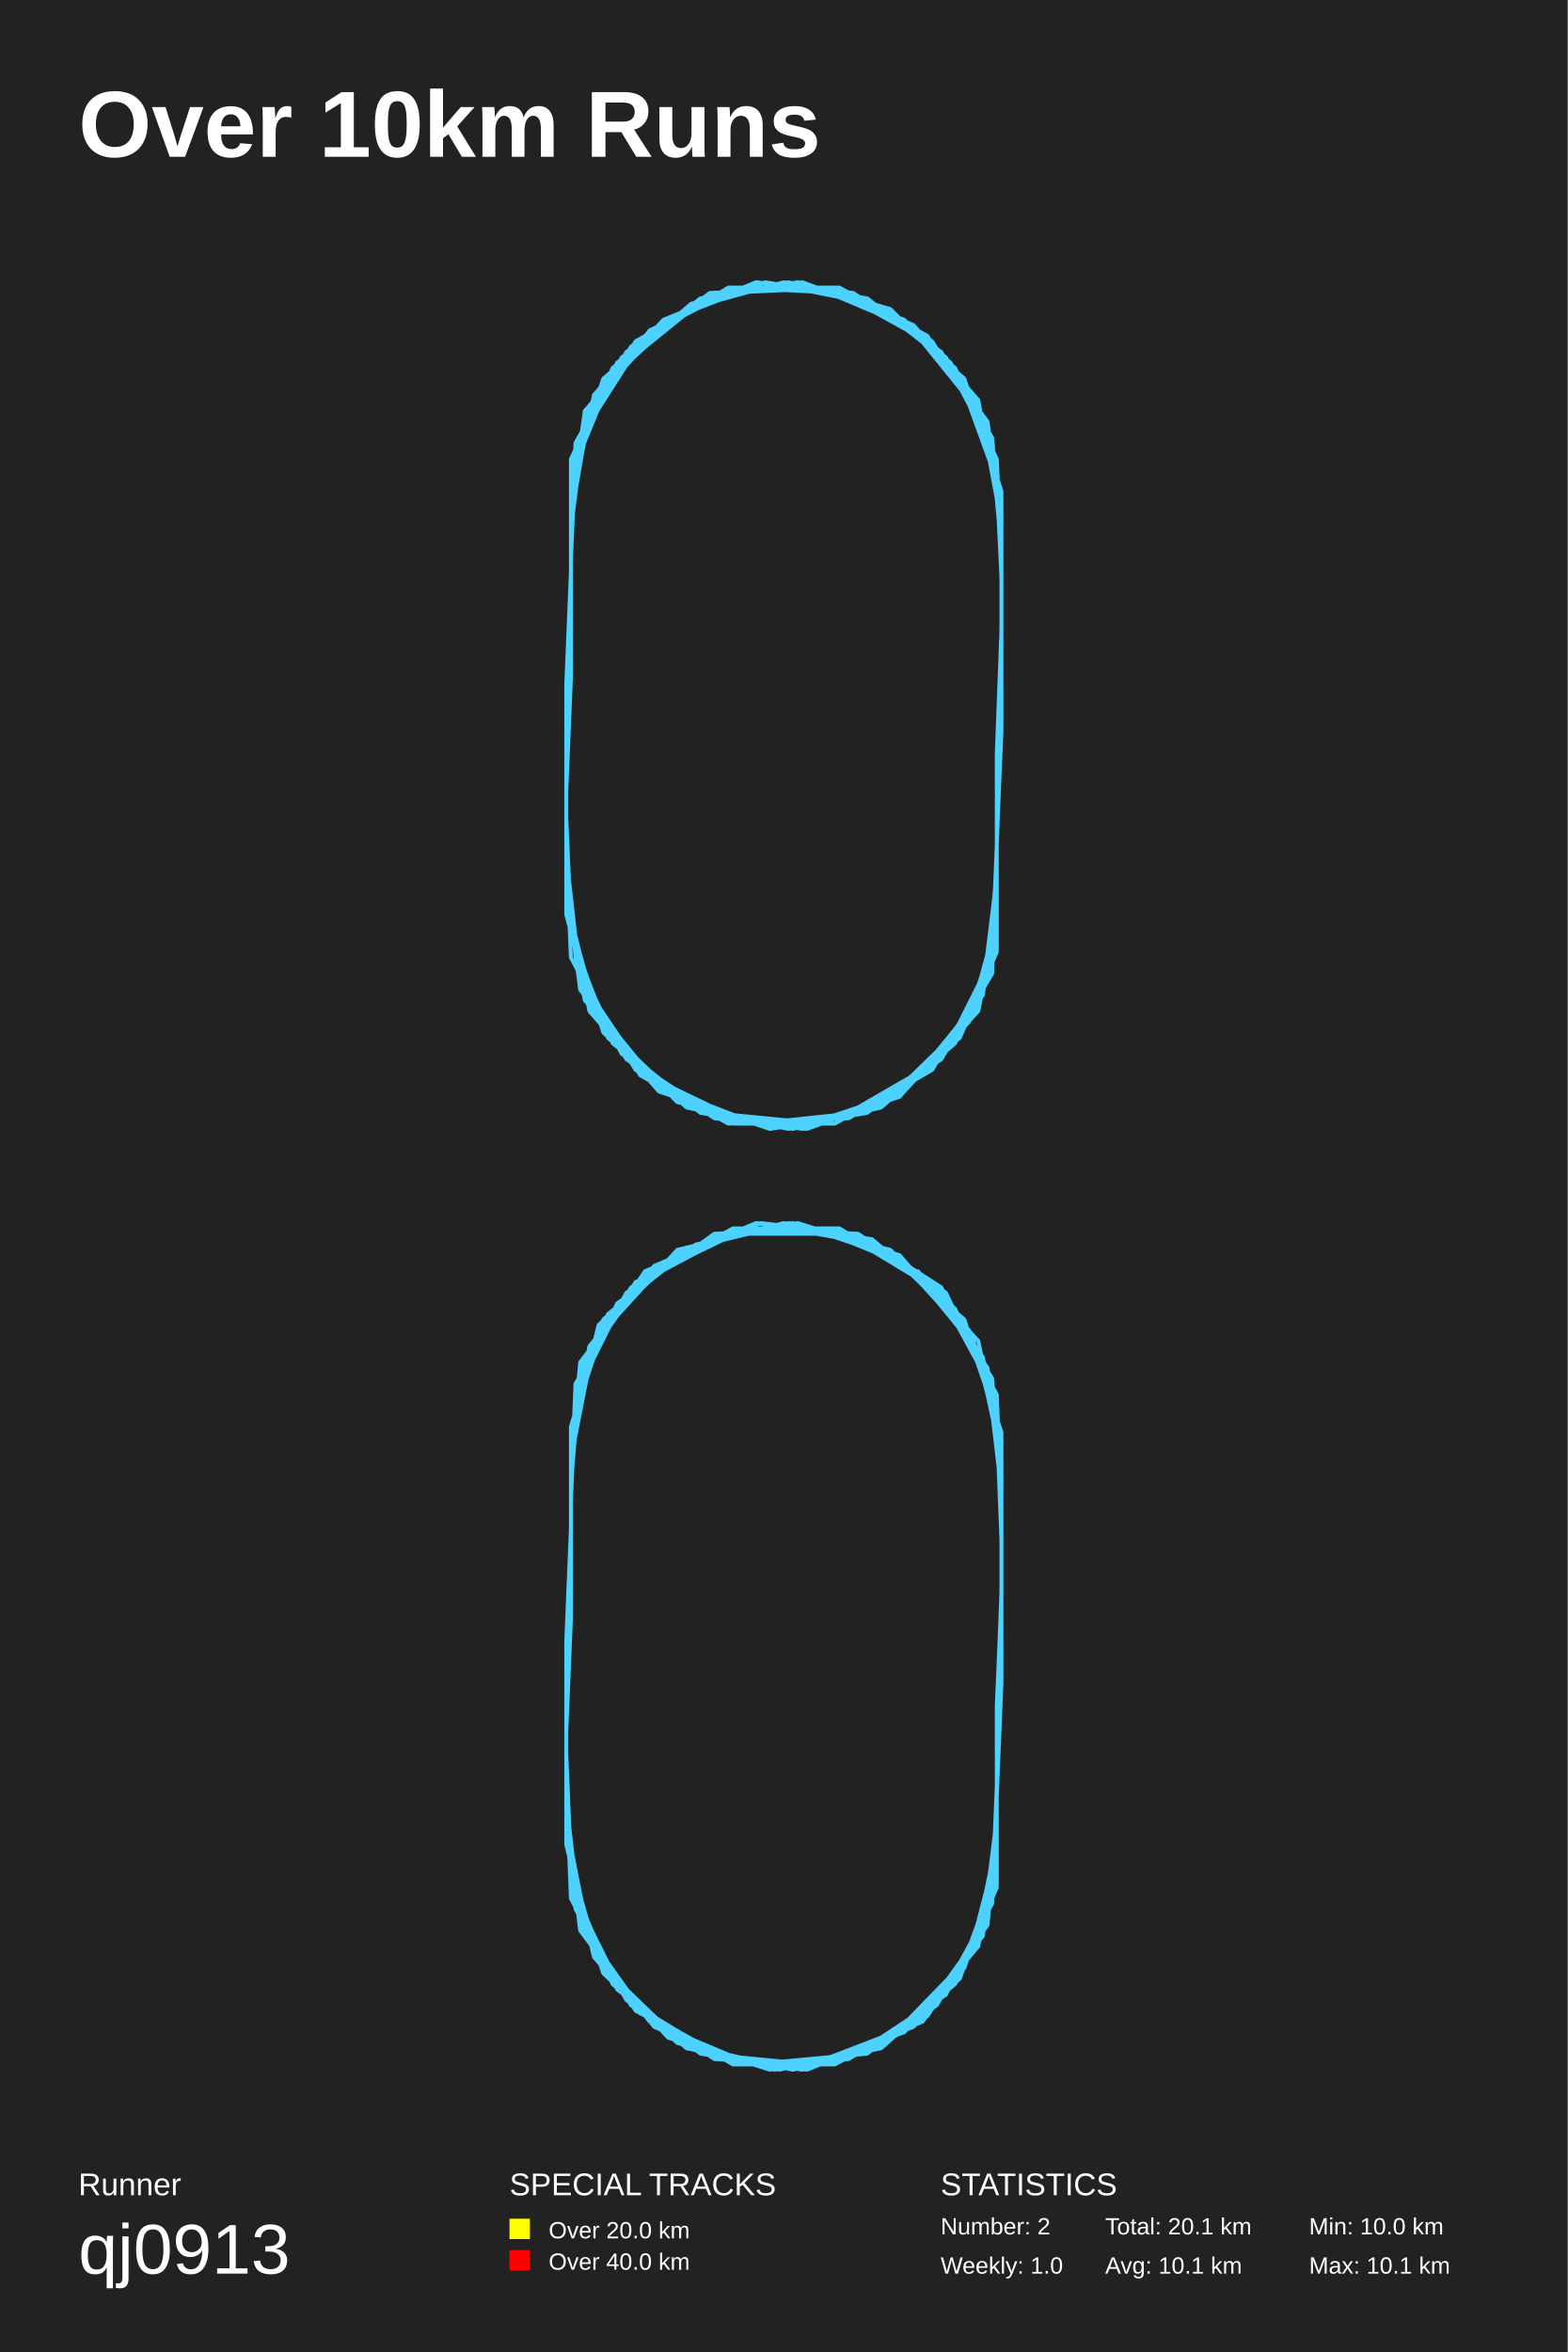
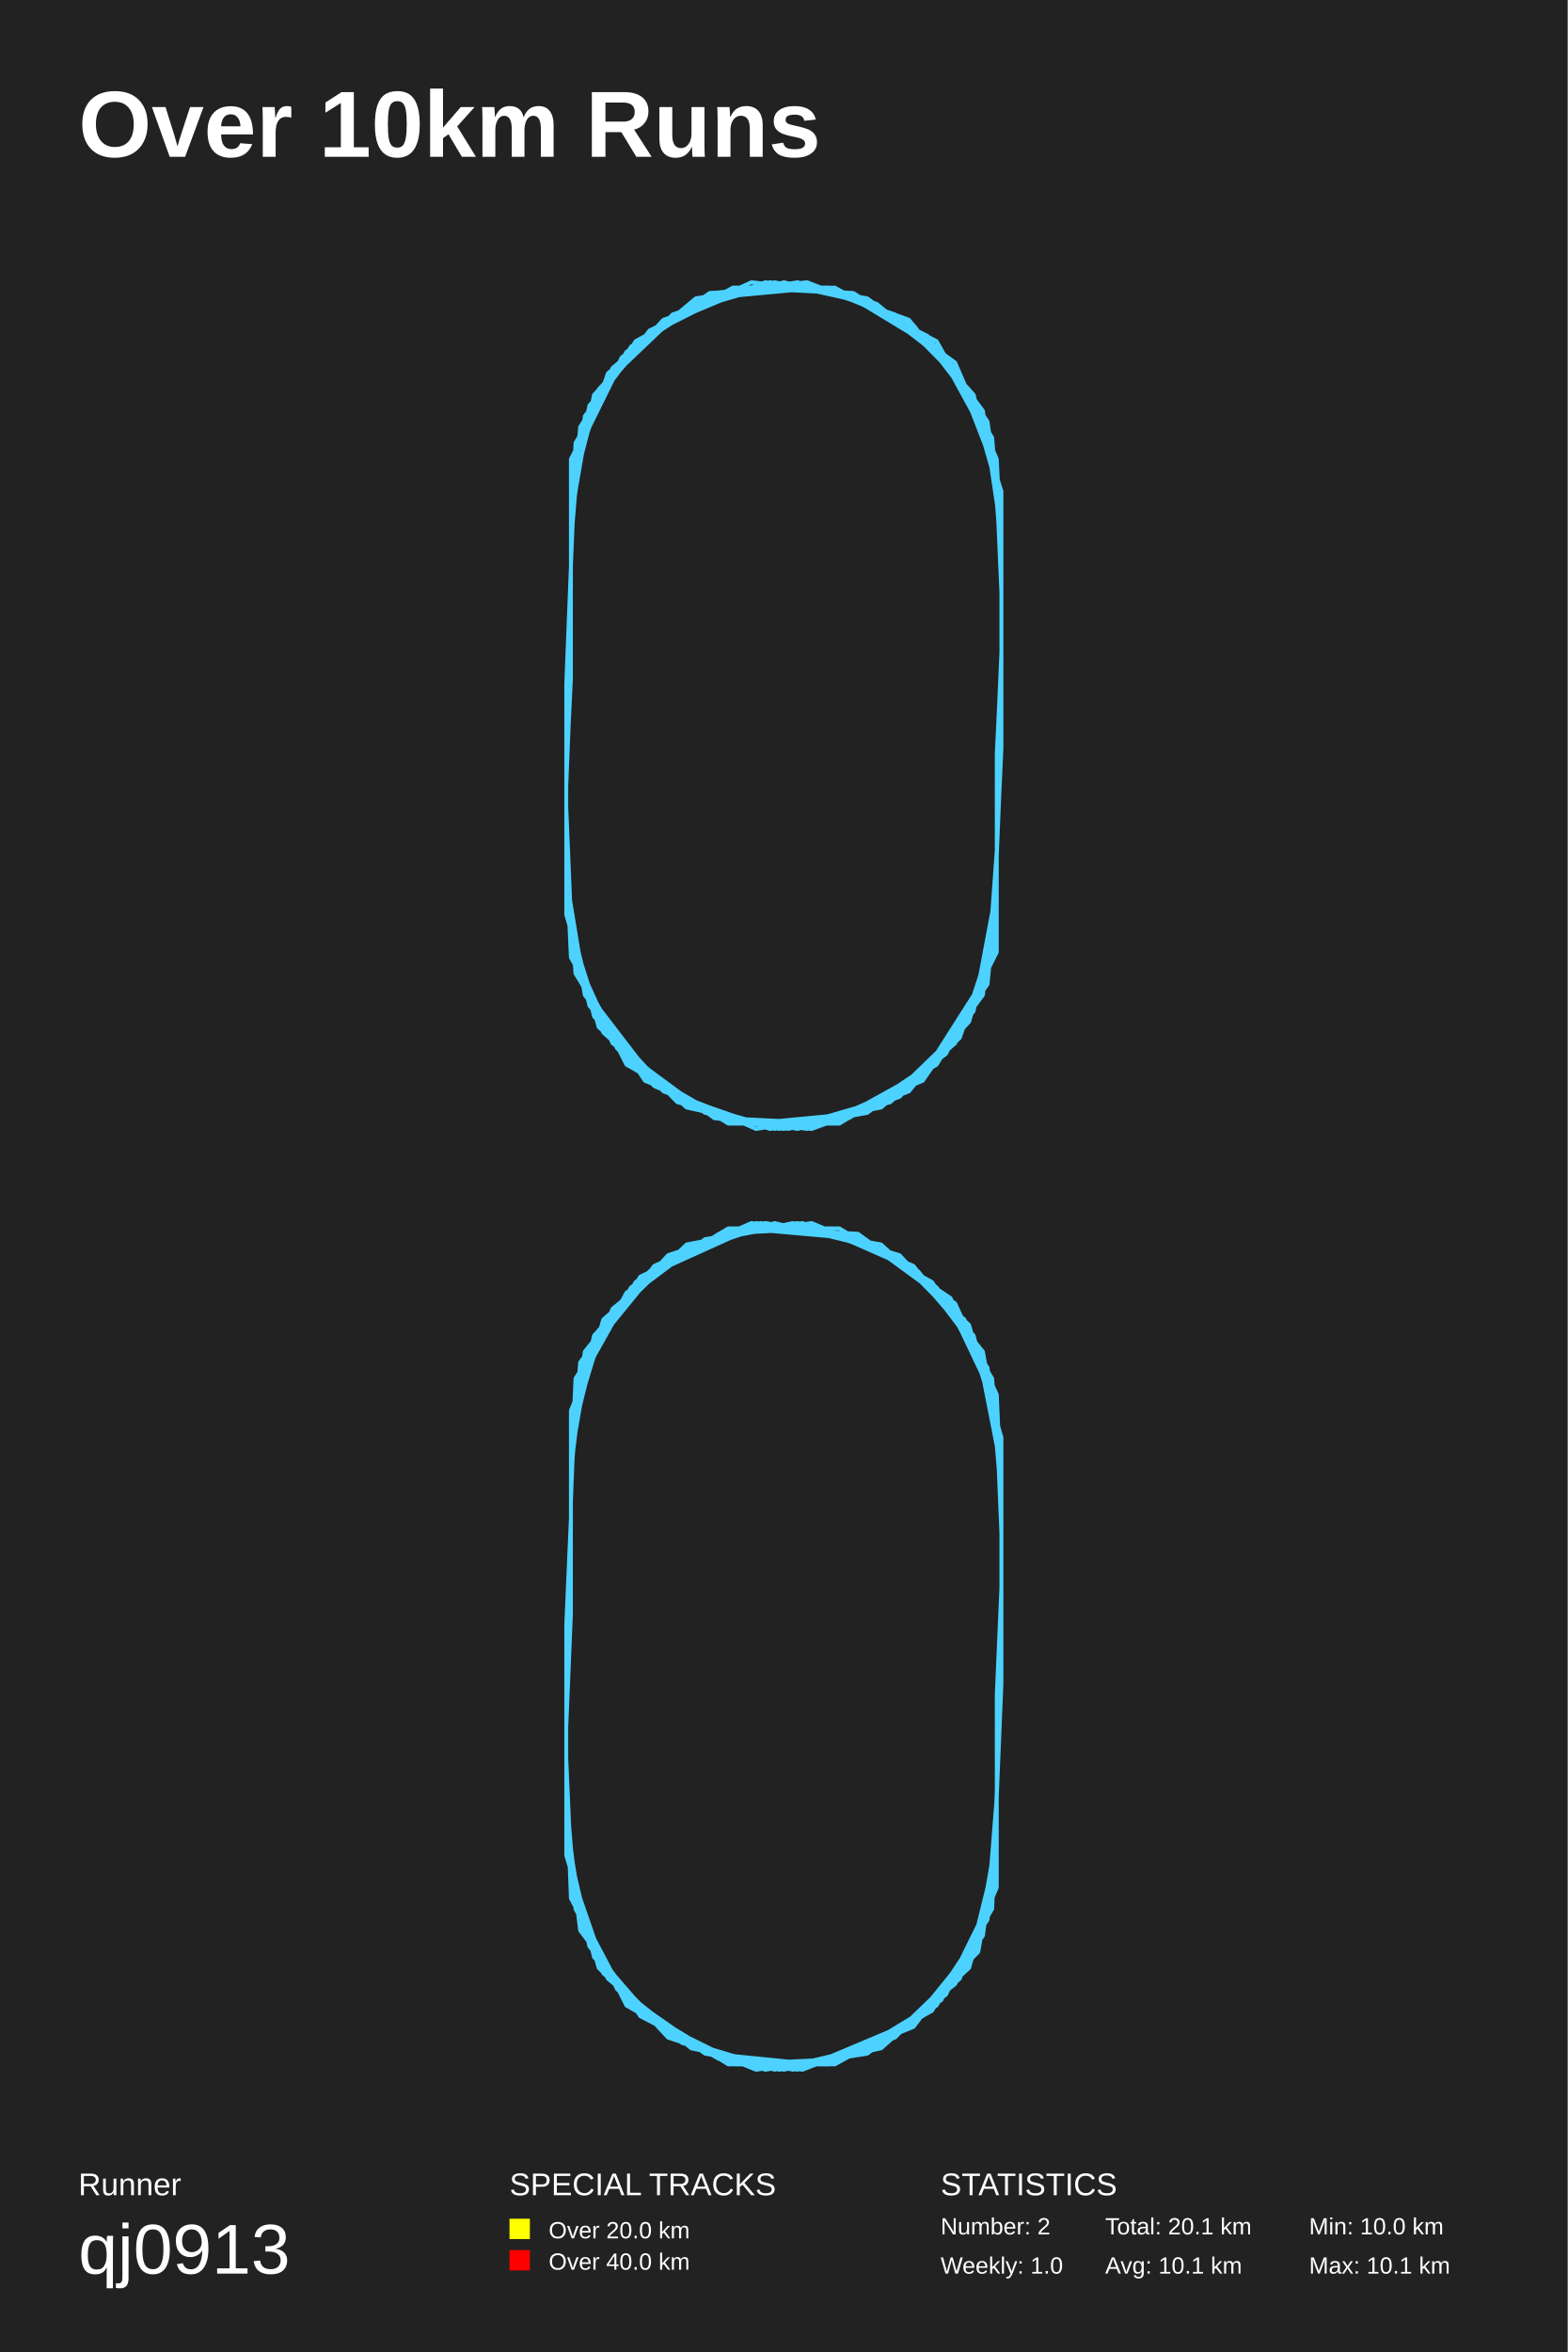
<svg xmlns="http://www.w3.org/2000/svg" baseProfile="full" height="300mm" version="1.1" viewBox="0,0,200,300" width="200mm">
  <defs />
  <rect fill="#222222" height="300" width="200" x="0" y="0" />
  <text fill="#FFFFFF" style="font-size:12px; font-family:Arial; font-weight:bold;" x="10" y="20">Over 10km Runs</text>
  <text fill="#FFFFFF" style="font-size:4px; font-family:Arial" x="10" y="280">Runner</text>
  <text fill="#FFFFFF" style="font-size:9px; font-family:Arial" x="10" y="290">qj0913</text>
  <text fill="#FFFFFF" style="font-size:4px; font-family:Arial" x="65" y="280">SPECIAL TRACKS</text>
  <rect fill="yellow" height="2.6" width="2.6" x="65" y="283" />
  <text fill="#FFFFFF" style="font-size:3px; font-family:Arial" x="70" y="285.5">Over 20.0 km</text>
  <rect fill="red" height="2.6" width="2.6" x="65" y="287" />
  <text fill="#FFFFFF" style="font-size:3px; font-family:Arial" x="70" y="289.5">Over 40.0 km</text>
  <text fill="#FFFFFF" style="font-size:4px; font-family:Arial" x="120" y="280">STATISTICS</text>
  <text fill="#FFFFFF" style="font-size:3px; font-family:Arial" x="120" y="285">Number: 2</text>
  <text fill="#FFFFFF" style="font-size:3px; font-family:Arial" x="120" y="290">Weekly: 1.0</text>
  <text fill="#FFFFFF" style="font-size:3px; font-family:Arial" x="141" y="285">Total: 20.1 km</text>
  <text fill="#FFFFFF" style="font-size:3px; font-family:Arial" x="141" y="290">Avg: 10.1 km</text>
  <text fill="#FFFFFF" style="font-size:3px; font-family:Arial" x="167" y="285">Min: 10.0 km</text>
  <text fill="#FFFFFF" style="font-size:3px; font-family:Arial" x="167" y="290">Max: 10.1 km</text>
-   <polyline fill="none" opacity="1" points="72.834,79.063 72.243,92.051 72.243,106.405 72.834,119.393 77.558,132.38 89.37,141.949 102.362,144.0 115.355,139.215 124.804,128.962 127.166,117.342 127.166,102.988 127.757,91.367 127.757,79.063 127.757,64.709 125.395,53.089 117.717,42.835 107.087,37.367 94.094,36.684 82.873,42.152 75.196,52.405 72.834,66.076 72.834,77.013 72.243,89.317 72.243,102.304 72.243,114.608 74.605,127.595 84.055,138.532 96.457,143.316 108.268,142.633 118.898,136.481 125.985,124.861 127.166,111.874 127.166,98.203 127.757,85.215 127.757,72.228 127.166,58.557 121.851,46.937 110.63,38.051 96.457,36.0 84.645,40.785 75.196,51.722 72.834,64.709 72.834,78.38 72.243,90.684 72.243,106.405 72.834,118.709 77.558,132.38 88.779,141.266 100.591,144.0 112.402,141.266 121.851,133.063 127.166,120.076 127.166,107.089 127.757,93.418 127.757,80.431 127.757,66.76 125.985,53.772 118.308,43.519 105.906,36.684 92.913,36.684 81.692,43.519 74.605,53.772 72.834,67.443 72.834,81.114 72.243,95.469 72.243,109.139 73.424,122.127 79.33,134.43 91.141,142.633 102.953,144.0 114.174,139.899 123.623,130.329 127.166,117.342 127.166,104.355 127.757,90.684 127.757,77.696 127.757,64.709 124.804,51.722 116.536,41.468 105.315,36.684 91.141,37.367 79.921,44.886 73.424,56.506 72.834,70.861 72.834,84.532 72.243,98.203 72.243,112.557 74.015,126.228 82.873,137.848 94.685,143.316 107.677,142.633 120.079,135.114 126.576,122.81 127.166,109.139 127.166,96.152 127.757,81.798 127.757,68.127 125.985,54.456 118.308,43.519 107.087,36.684 94.094,36.684 82.283,42.835 74.605,53.772 72.834,66.076 72.834,80.431 72.243,94.101 72.243,108.456 72.834,122.127 79.33,134.43 91.732,142.633 104.725,143.316 115.945,138.532 124.804,128.279 127.166,115.291 127.166,101.62 127.757,87.95 127.757,73.595 127.166,61.291 123.032,48.304 112.993,39.418 100.591,36.0 88.189,38.734 76.968,48.304 72.834,60.608 72.834,73.595 72.834,86.582 72.243,100.937 72.243,115.291 75.196,127.595 84.645,139.215 98.228,144.0 110.63,141.949 121.851,133.063 127.166,120.076 127.166,105.722 127.757,92.734 127.757,78.38 127.757,65.393 124.804,51.722 117.127,42.152 104.134,36.684 91.141,37.367 79.33,45.57 73.424,57.874 72.834,71.544 72.834,85.215 72.243,98.203 72.243,111.874 74.015,124.861 81.102,136.481 93.504,143.316 106.496,143.316 118.898,136.481 125.985,124.861 127.166,111.19 127.166,98.886 127.757,83.848 127.757,70.177 126.576,57.19 120.67,45.57 110.04,38.051 97.638,36.0 84.645,40.785 75.787,50.355 72.834,64.709 72.834,77.013 72.243,90 72.243,104.355 72.834,118.025 76.377,130.329 87.007,140.582 100.591,144.0 112.993,140.582 123.032,131.013 127.166,118.709 127.166,103.671 127.757,90.684 127.757,75.646 127.757,64.025 123.623,49.671 115.355,40.785 102.362,36.0 89.37,38.051 78.149,46.937 72.834,59.241 72.834,73.595 72.243,87.266 72.243,100.937 72.243,114.608 75.787,128.962 83.464,138.532 95.866,143.316 107.677,142.633 120.079,135.114 125.985,124.861 127.166,110.507 127.166,97.519 127.757,83.848 127.757,70.177 126.576,56.506 120.079,44.886 108.859,37.367 96.457,36.0 84.645,40.785 75.787,50.355 72.834,64.025 72.834,78.38 72.243,90.684 72.243,105.038 72.834,118.025 76.968,131.696 87.598,141.266 100.591,144.0 112.402,141.266 123.623,130.329 127.166,118.025 127.166,102.988 127.757,90.684 127.757,76.329 127.757,62.658 123.623,49.671 113.583,39.418 101.772,36.0 89.37,38.051 78.739,46.253 72.834,60.608 72.834,72.912 72.243,87.266 72.243,100.937 72.243,114.608 75.196,127.595 84.055,139.215 96.457,143.316 109.449,141.949 120.079,135.114 126.576,122.127 127.166,107.772 127.757,92.734 127.757,80.431 127.757,65.393 124.804,52.405 115.945,41.468 105.315,36.684 91.141,37.367 80.511,44.203 73.424,56.506 72.834,70.177 72.834,84.532 72.243,96.152 72.243,111.19 74.015,124.861 82.283,137.165 93.504,143.316 107.087,142.633 117.717,137.165 125.395,126.912 127.166,112.557 127.166,97.519 127.757,84.532 127.757,70.177 126.576,57.19 120.079,44.886 109.449,38.051 96.457,36.0 85.236,40.785 74.605,52.405 72.834,65.393 72.834,79.747 72.243,93.418 72.243,108.456 72.834,122.127 79.921,135.114 90.551,141.949 104.725,143.316 115.945,138.532 125.395,126.912 127.166,113.241 127.166,97.519 127.757,84.532 127.757,68.81 126.576,55.823 118.308,42.835 107.087,36.684 92.323,37.367 81.102,43.519 73.424,57.19 72.834,69.494 72.834,83.848 72.243,96.836 72.243,111.874 74.015,124.861 81.692,137.165 92.913,143.316 107.087,142.633 117.717,137.165 125.395,126.228 127.166,111.874 127.166,97.519 127.757,83.165 127.757,69.494 126.576,55.823 118.898,43.519 107.677,37.367 93.504,36.684 82.283,42.835 74.015,55.823 72.834,67.443 72.834,81.798 72.243,96.836 72.243,109.139 74.015,124.861 81.102,136.481 95.275,143.316 107.087,142.633 120.079,135.114 126.576,124.177 127.166,109.823 127.166,96.152 127.757,80.431 127.757,66.76 124.804,51.038 116.536,41.468 102.362,36.0 89.96,38.051 78.149,47.62 72.834,59.241 72.834,74.279 72.243,87.266 72.243,102.304 72.243,115.291 76.377,130.329 86.417,140.582 101.181,144.0 113.583,139.899 124.804,128.962 127.166,115.291 127.166,100.253 127.757,86.582 127.757,70.861 127.166,58.557 121.261,46.253 111.221,38.734 97.638,36.0 85.236,40.785 75.196,51.722 72.834,64.709 72.834,79.063 72.243,92.051 72.243,105.722 72.834,119.393 78.149,133.063 88.779,141.266 102.362,144.0 114.764,139.899 124.804,128.279 127.166,115.291 127.166,100.937 127.757,87.95 127.757,72.912 127.166,61.291 122.442,48.304 113.583,39.418 100,36.0 87.598,39.418 76.377,49.671 72.834,61.975 72.834,76.329 72.243,88.633 72.243,103.671 72.243,116.658 75.787,129.646 85.236,139.215 98.228,144.0 111.221,141.266 122.442,132.38 127.166,121.443 127.166,107.089 127.757,93.418 127.757,79.063 127.757,64.709 124.804,51.722 117.127,42.152 104.725,36.684 90.551,37.367 78.739,46.253 72.834,58.557 72.834,72.912 72.834,85.899 72.243,100.253 72.243,113.924 75.196,128.962 84.055,139.215 98.228,144.0 110.63,141.949 121.851,133.063" stroke="#4DD2FF" stroke-dasharray="none" stroke-linecap="round" stroke-linejoin="round" stroke-width="0.5" />
-   <polyline fill="none" opacity="1" points="127.166,238.709 127.166,224.355 127.757,210.684 127.757,196.329 127.166,181.291 123.032,168.304 111.811,158.734 96.457,156.0 83.464,161.468 74.605,173.089 72.834,187.443 72.834,201.798 72.243,216.836 72.243,230.507 74.015,244.861 81.102,256.481 92.913,262.633 105.906,263.316 117.717,257.165 125.395,246.228 127.166,231.874 127.166,217.519 127.757,203.848 127.757,190.177 126.576,175.823 118.898,163.519 107.677,157.367 92.323,157.367 79.921,164.886 73.424,177.874 72.834,191.544 72.834,205.215 72.243,218.886 72.243,232.557 74.605,246.228 82.873,257.848 94.685,263.316 106.496,263.316 118.308,257.165 125.395,246.228 127.166,232.557 127.166,218.886 127.757,205.215 127.757,190.861 126.576,176.506 120.079,164.203 109.449,157.367 95.275,156.684 82.283,162.152 74.605,173.772 72.834,187.443 72.834,200.431 72.243,213.418 72.243,227.089 72.834,242.127 78.739,253.747 89.37,261.949 102.362,264.0 115.355,259.215 124.213,248.962 127.166,234.608 127.166,218.886 127.757,205.215 127.757,191.544 126.576,177.19 120.079,164.886 108.859,157.367 94.094,156.684 82.283,162.835 74.015,174.456 72.834,188.81 72.834,202.481 72.243,216.152 72.243,229.139 73.424,243.494 79.921,255.114 92.323,262.633 105.315,263.316 117.127,257.848 125.395,246.912 127.166,232.557 127.166,220.253 127.757,206.582 127.757,192.912 127.166,177.874 120.079,164.886 109.449,157.367 95.275,156.684 82.873,162.152 74.605,173.089 72.834,186.076 72.834,200.431 72.243,214.785 72.243,228.456 73.424,242.81 79.921,255.114 91.141,262.633 103.543,263.316 115.945,258.532 123.623,249.646 127.166,235.975 127.166,222.988 127.757,209.317 127.757,196.329 127.757,182.658 123.032,168.987 112.993,159.418 100,156.0 87.007,159.418 76.968,168.304 72.834,181.975 72.834,194.962 72.243,209.317 72.243,221.62 72.243,235.291 75.787,249.646 85.236,259.899 98.228,264.0 111.811,261.266 121.851,253.063 127.166,240.76 127.166,227.089 127.757,213.418 127.757,198.38 127.757,184.709 124.213,171.038 114.764,160.101 101.772,156.0 88.779,158.734 77.558,167.62 72.834,181.975 72.834,196.329 72.243,210 72.243,223.671 72.834,238.025 76.968,251.696 86.417,260.582 98.819,264.0 112.402,261.266 122.442,252.38 127.166,239.393 127.166,227.089 127.757,213.418 127.757,199.747 127.757,186.076 125.395,173.089 117.717,162.835 106.496,156.684 93.504,156.684 82.283,162.835 74.015,173.772 72.834,186.76 72.834,199.747 72.243,213.418 72.243,227.089 72.834,240.76 78.149,253.063 87.598,261.266 101.181,264.0 112.993,260.582 122.442,251.696 127.166,238.709 127.166,225.722 127.757,212.734 127.757,198.38 127.757,185.393 124.804,171.038 115.945,161.468 104.134,156.684 91.141,157.367 78.739,166.253 73.424,177.874 72.834,191.544 72.834,205.215 72.243,218.886 72.243,231.874 74.015,246.228 81.692,256.481 93.504,263.316 106.496,263.316 117.717,257.165 125.985,245.544 127.166,232.557 127.166,218.203 127.757,205.215 127.757,190.861 126.576,177.19 119.489,164.203 107.087,156.684 95.275,156.684 81.102,163.519 74.015,175.139 72.834,189.494 72.834,203.848 72.243,218.203 72.243,232.557 74.605,246.912 83.464,258.532 95.275,263.316 108.268,262.633 119.489,255.798 125.985,244.177 127.166,231.19 127.166,218.203 127.757,203.848 127.757,190.177 126.576,176.506 120.079,164.886 108.859,157.367 97.047,156.0 83.464,161.468 75.196,171.722 72.834,183.342 72.834,197.696 72.243,211.367 72.243,225.038 72.834,239.393 76.968,251.696 86.417,260.582 101.181,264.0 112.993,260.582 123.032,251.013 127.166,238.709 127.166,224.355 127.757,210.684 127.757,196.329 127.757,183.342 123.623,169.671 113.583,159.418 100,156.0 87.007,159.418 76.377,168.987 72.834,183.342 72.834,197.013 72.243,212.051 72.243,225.722 72.834,240.076 78.739,253.747 89.37,261.949 102.953,264.0 114.764,259.215 124.804,248.279 127.166,234.608 127.166,220.253 127.757,206.582 127.757,190.861 126.576,176.506 120.079,164.886 107.677,157.367 94.685,156.684 82.283,162.835 74.015,174.456 72.834,188.127 72.834,202.481 72.243,216.152 72.243,229.823 74.015,244.861 81.102,256.481 94.094,263.316 107.677,262.633 119.489,255.798 126.576,242.81 127.166,229.139 127.757,214.785 127.757,201.114 127.757,186.076 124.804,172.405 115.355,160.785 101.181,156.0 87.007,159.418 76.377,169.671 72.834,183.342 72.834,197.013 72.243,210.684 72.243,225.722 72.834,240.076 78.149,253.063 89.37,261.949 103.543,263.316 116.536,258.532 125.395,246.228 127.166,232.557 127.166,218.886 127.757,204.532 127.757,190.177 125.985,175.139 118.898,163.519 106.496,156.684 92.323,157.367 79.921,164.886 73.424,177.19 72.834,190.861 72.834,206.582 72.243,220.937 72.243,235.291 76.377,250.329 87.007,260.582 99.409,264.0 112.993,260.582 123.623,249.646 127.166,235.975 127.166,221.62 127.757,207.266 127.757,192.228 127.166,178.557 120.67,164.886 108.859,157.367 94.685,156.684 80.511,164.203 73.424,176.506 72.834,190.177 72.834,204.532 72.243,218.886 72.243,232.557 75.196,247.595 82.873,257.848 95.866,263.316 110.63,261.949 121.851,253.063 127.166,239.393 127.166,225.038 127.757,210 127.757,194.962 127.166,179.241 121.851,166.937 111.221,158.051 96.457,156.0 82.873,162.152 74.015,173.772 72.834,186.76 72.834,201.798 72.243,215.469 72.243,229.823 73.424,243.494 80.511,255.798 94.094,263.316 108.268,262.633 120.67,254.43 126.576,242.127 127.166,227.772 127.757,213.418 127.757,199.063 127.757,184.709 124.213,171.038 114.174,160.101 100.591,156.0 86.417,159.418 75.787,171.038 72.834,186.076 72.834,199.747 72.243,214.785 72.243,228.456 73.424,242.127 79.921,255.114 91.732,262.633 104.725,263.316 117.717,257.848 125.395,246.228 127.166,232.557 127.166,218.203 127.757,203.165 127.757,188.81 125.985,174.456 117.127,162.152" stroke="#4DD2FF" stroke-dasharray="none" stroke-linecap="round" stroke-linejoin="round" stroke-width="0.5" />
+   <polyline fill="none" opacity="1" points="72.243,91.367 72.243,104.355 72.834,118.025 76.377,131.013 88.189,141.266 100.591,144.0 114.764,139.899 123.623,130.329 127.166,118.709 127.166,105.038 127.757,92.051 127.757,79.747 127.757,67.443 125.985,53.772 119.489,44.203 108.268,37.367 95.866,36.0 84.055,41.468 75.196,51.722 72.834,63.342 72.834,75.646 72.243,87.95 72.243,100.937 72.243,111.874 74.605,126.228 82.283,137.848 95.275,143.316 107.087,143.316 118.308,136.481 125.395,126.912 127.166,112.557 127.166,100.253 127.757,86.582 127.757,73.595 127.166,60.608 121.851,46.937 111.811,38.734 98.819,36.0 84.645,40.785 76.377,49.671 72.834,63.342 72.834,76.329 72.243,90 72.243,103.671 72.834,118.025 76.377,131.013 87.598,140.582 99.409,144.0 110.63,141.949 120.67,134.43 127.166,121.443 127.166,108.456 127.757,94.101 127.757,82.481 127.757,68.127 125.985,55.139 119.489,43.519 107.677,37.367 94.094,36.684 82.873,42.152 75.196,52.405 72.834,66.076 72.834,79.747 72.243,93.418 72.243,107.772 72.834,120.76 78.739,133.747 89.96,141.949 101.772,144.0 113.583,140.582 122.442,132.38 127.166,118.709 127.166,105.038 127.757,92.734 127.757,79.747 127.757,66.076 125.395,53.089 117.717,42.835 106.496,36.684 92.913,37.367 81.102,43.519 74.015,55.139 72.834,69.494 72.834,82.481 72.243,97.519 72.243,111.19 74.015,124.861 81.102,136.481 93.504,143.316 105.906,143.316 119.489,135.798 125.985,124.861 127.166,111.19 127.166,96.836 127.757,83.165 127.757,70.177 126.576,55.823 120.079,44.886 108.859,37.367 95.866,36.684 82.873,42.152 75.196,52.405 72.834,65.393 72.834,79.063 72.243,92.051 72.243,106.405 72.834,120.76 78.149,133.063 91.141,142.633 103.543,144.0 114.764,139.899 123.623,130.329 127.166,116.658 127.166,102.988 127.757,89.317 127.757,75.646 127.757,62.658 123.623,49.671 114.174,40.101 101.772,36.0 88.779,38.051 78.149,46.937 72.834,59.924 72.834,72.228 72.834,85.899 72.243,99.57 72.243,114.608 74.605,126.228 84.055,138.532 96.457,144.0 109.449,141.949 120.67,134.43 127.166,120.76 127.166,107.772 127.757,94.101 127.757,81.114 127.757,66.076 125.985,53.772 117.717,42.835 105.906,36.684 92.323,37.367 80.511,44.203 73.424,56.506 72.834,69.494 72.834,83.165 72.243,96.152 72.243,110.507 73.424,122.81 79.921,135.798 92.323,142.633 105.906,143.316 117.127,137.848 125.985,125.544 127.166,113.241 127.166,98.886 127.757,85.899 127.757,71.544 127.166,58.557 121.851,46.937 111.221,38.734 98.819,36.0 85.826,40.101 76.377,49.671 72.834,62.658 72.834,75.646 72.243,88.633 72.243,101.62 72.243,116.658 75.787,128.962 85.826,139.899 98.228,144.0 112.402,141.266 121.851,133.063 127.166,119.393 127.166,106.405 127.757,90.684 127.757,79.063 127.757,64.025 124.804,51.722 115.945,40.785 104.725,36.684 89.96,38.051 79.921,44.886 72.834,58.557 72.834,71.544 72.834,86.582 72.243,98.886 72.243,113.241 74.605,126.912 82.873,137.848 94.094,143.316 107.087,142.633 117.717,137.165 125.985,124.861 127.166,112.557 127.166,98.203 127.757,86.582 127.757,70.861 127.166,58.557 120.67,45.57 110.63,38.051 97.638,36.0 86.417,40.101 76.377,49.671 72.834,63.342 72.834,75.646 72.243,90 72.243,102.988 72.834,117.342 75.787,129.646 86.417,140.582 98.819,144.0 111.811,141.266 122.442,132.38 127.166,118.025 127.166,105.722 127.757,91.367 127.757,77.696 127.757,64.709 124.213,50.355 115.355,40.785 102.953,36.0 91.141,37.367 79.33,45.57 73.424,57.874 72.834,72.228 72.834,85.215 72.243,100.253 72.243,111.874 74.605,126.912 83.464,138.532 94.685,143.316 108.268,142.633 119.489,135.798 125.985,124.861 127.166,108.456 127.757,95.469 127.757,81.114 127.757,68.127 125.395,52.405 118.308,42.835 105.906,36.684 93.504,36.684 81.102,43.519 74.015,54.456 72.834,68.81 72.834,82.481 72.243,95.469 72.243,109.139 73.424,124.177 80.511,135.798 92.323,142.633 104.725,143.316 117.127,137.848 124.213,128.962 127.166,113.241 127.166,99.57 127.757,85.899 127.757,72.228 127.166,58.557 121.851,46.253 110.63,38.051 98.228,36.0 85.826,40.101 75.787,50.355 72.834,64.709 72.834,77.013 72.243,92.734 72.243,105.722 72.834,121.443 78.149,133.063 89.96,141.949 102.953,144.0 115.945,139.215 124.213,128.962 127.166,113.924 127.166,100.937 127.757,85.215 127.757,71.544 126.576,56.506 120.079,44.886 107.677,37.367 94.685,36.684 81.102,43.519 74.015,55.139 72.834,68.127 72.834,81.114 72.243,96.152 72.243,109.139 73.424,123.494 79.921,135.114 92.913,143.316 104.725,143.316 117.717,137.848 124.804,127.595 127.166,113.241 127.166,98.203 127.757,85.215 127.757,70.861 126.576,57.19 119.489,44.203 108.859,37.367 95.275,36.684 82.873,42.152 74.605,53.089 72.834,67.443 72.834,80.431 72.243,93.418 72.243,109.139 72.834,122.127 80.511,135.798 92.323,142.633 106.496,143.316 117.717,137.165 125.985,124.177 127.166,112.557 127.166,96.152 127.757,83.848 127.757,68.127 125.985,53.772 116.536,41.468 104.725,36.684 90.551,37.367 79.921,44.886 72.834,59.241 72.834,72.228 72.243,87.266 72.243,99.57 72.243,115.291 75.196,128.279 85.826,139.899 98.819,144.0 112.993,140.582 123.623,130.329 127.166,115.975 127.166,102.304 127.757,86.582 127.757,72.912 127.166,59.241 122.442,47.62 111.811,38.734 100,36.0 85.826,40.101 76.377,49.671 72.834,63.342 72.834,77.013 72.243,90.684 72.243,103.671 72.834,118.709 76.968,131.696 87.598,141.266 100,144.0 114.174,139.899 123.623,130.329 127.166,115.975 127.166,102.988 127.757,89.317 127.757,75.646 127.166,61.975 123.623,49.671 114.174,40.101 101.772,36.0 88.189,38.734 77.558,47.62 72.834,61.291 72.834,74.279 72.243,87.95 72.243,100.937 72.243,115.291 75.196,128.279 84.645,139.215 96.457,143.316 110.04,141.949 120.67,134.43 126.576,122.127 127.166,109.139 127.757,94.785 127.757,81.114 127.757,66.76 125.395,53.089 117.717,42.835 106.496,36.684 91.732,37.367 79.921,44.886 73.424,57.874 72.834,70.861 72.834,85.215 72.243,98.886 72.243,112.557 74.605,126.912 83.464,138.532 95.866,143.316 110.04,141.949" stroke="#4DD2FF" stroke-dasharray="none" stroke-linecap="round" stroke-linejoin="round" stroke-width="0.5" />
+   <polyline fill="none" opacity="1" points="127.166,225.722 127.757,212.051 127.757,197.696 127.757,183.342 123.623,168.987 112.402,158.734 97.638,156.0 85.236,160.101 75.196,172.405 72.834,186.076 72.834,200.431 72.243,214.785 72.243,229.139 73.424,242.81 79.921,255.798 91.732,262.633 104.725,263.316 116.536,258.532 124.804,247.595 127.166,233.924 127.166,219.57 127.757,205.215 127.757,191.544 126.576,177.19 120.079,164.886 108.859,157.367 93.504,156.684 81.102,163.519 73.424,177.19 72.834,190.177 72.834,203.848 72.243,217.519 72.243,231.874 74.015,245.544 81.692,257.165 93.504,263.316 105.906,263.316 117.717,257.165 124.804,247.595 127.166,233.924 127.166,220.253 127.757,205.899 127.757,192.228 127.166,177.874 120.67,165.57 110.04,158.051 96.457,156.0 82.873,162.152 74.605,172.405 72.834,186.076 72.834,199.063 72.243,212.734 72.243,225.722 72.834,238.709 77.558,252.38 88.189,261.266 101.181,264.0 114.174,259.899 123.623,250.329 127.166,235.975 127.166,220.253 127.757,206.582 127.757,192.228 127.166,178.557 121.261,165.57 110.04,158.051 95.866,156.0 83.464,161.468 74.605,173.089 72.834,186.76 72.834,200.431 72.243,213.418 72.243,226.405 72.834,242.127 79.33,254.43 90.551,261.949 104.134,263.316 115.945,258.532 124.804,248.279 127.166,234.608 127.166,221.62 127.757,207.95 127.757,193.595 127.166,179.241 121.261,165.57 110.04,158.051 97.047,156.0 83.464,161.468 74.605,173.089 72.834,184.709 72.834,199.063 72.243,213.418 72.243,227.089 72.834,241.443 79.33,254.43 89.96,261.949 101.772,264.0 114.764,259.215 123.623,251.013 127.166,238.709 127.166,224.355 127.757,210.684 127.757,197.696 127.757,184.025 124.213,170.355 114.174,160.101 101.181,156.0 88.189,158.734 78.149,166.937 72.834,179.924 72.834,193.595 72.243,207.266 72.243,220.253 72.243,234.608 75.196,248.279 84.645,259.215 96.457,264.0 110.63,261.949 120.67,254.43 126.576,242.127 127.166,228.456 127.757,214.785 127.757,199.747 127.757,187.443 124.804,172.405 116.536,161.468 103.543,156.0 89.96,158.051 78.149,166.937 72.834,180.608 72.834,194.962 72.243,208.633 72.243,222.988 72.243,236.658 76.377,250.329 85.236,259.899 97.638,264.0 110.63,261.949 121.851,253.063 127.166,240.76 127.166,228.456 127.757,214.785 127.757,201.114 127.757,187.443 125.985,174.456 118.898,163.519 107.677,157.367 94.685,156.684 83.464,161.468 74.605,173.089 72.834,186.076 72.834,198.38 72.243,212.051 72.243,225.722 72.834,239.393 76.968,251.696 87.007,260.582 100,264.0 112.402,261.266 122.442,252.38 127.166,239.393 127.166,226.405 127.757,212.734 127.757,199.063 127.757,186.076 125.395,172.405 117.127,162.152 104.725,156.684 91.732,157.367 79.921,164.886 73.424,177.19 72.834,190.177 72.834,204.532 72.243,218.203 72.243,231.19 74.015,244.861 80.511,255.798 91.732,262.633 104.134,263.316 115.945,258.532 124.804,247.595 127.166,234.608 127.166,220.253 127.757,207.266 127.757,193.595 127.166,179.241 120.67,165.57 109.449,157.367 95.866,156.684 82.283,162.835 74.015,173.772 72.834,188.81 72.834,203.165 72.243,217.519 72.243,231.874 74.015,246.228 82.283,257.165 94.094,263.316 107.087,262.633 118.308,256.481 125.985,244.861 127.166,232.557 127.166,218.886 127.757,205.215 127.757,191.544 127.166,177.874 121.851,166.253 110.04,158.051 97.638,156.0 85.236,160.101 75.787,170.355 72.834,183.342 72.834,195.646 72.243,210 72.243,224.355 72.834,238.025 76.377,251.013 85.826,259.899 99.409,264.0 112.402,261.266 122.442,252.38 127.166,239.393 127.166,225.722 127.757,212.051 127.757,197.696 127.757,184.025 124.213,170.355 114.764,160.101 101.181,156.0 88.189,158.734 76.968,168.304 72.834,182.658 72.834,196.329 72.243,210.684 72.243,224.355 72.834,238.709 77.558,252.38 88.189,261.266 102.362,264.0 114.764,259.215 124.804,248.962 127.166,235.291 127.166,221.62 127.757,207.95 127.757,192.228 127.166,177.874 120.67,165.57 108.859,157.367 95.866,156.684 82.873,162.152 74.605,173.089 72.834,187.443 72.834,201.798 72.243,216.152 72.243,229.139 73.424,243.494 79.921,255.114 92.323,262.633 106.496,263.316 118.898,256.481 126.576,243.494 127.166,230.507 127.166,216.152 127.757,202.481 127.757,188.127 125.395,173.089 116.536,161.468 102.362,156.0 87.598,158.734 76.968,168.987 72.834,182.658 72.834,195.646 72.243,210 72.243,224.355 72.834,239.393 77.558,252.38 88.779,261.266 102.362,264.0 115.945,258.532 125.395,246.912 127.166,233.241 127.166,220.253 127.757,205.215 127.757,190.861 126.576,175.823 119.489,164.203 107.087,156.684 92.913,156.684 80.511,164.203 73.424,176.506 72.834,191.544 72.834,205.899 72.243,220.253 72.243,234.608 75.787,249.646 85.826,259.899 98.819,264.0 112.993,260.582 123.623,250.329 127.166,236.658 127.166,221.62 127.757,207.95 127.757,192.912 127.166,179.241 121.261,166.253 110.04,158.051 94.685,156.684 81.692,162.835 73.424,175.823 72.834,188.81 72.834,203.848 72.243,217.519 72.243,232.557 74.605,246.912 82.283,257.165 94.685,263.316 107.677,262.633 120.079,255.114 127.166,240.76 127.166,226.405 127.757,211.367 127.757,195.646 127.166,181.291 123.032,168.304 112.993,159.418 98.819,156.0 84.645,160.785 75.196,171.722 72.834,186.076 72.834,199.747 72.243,214.101 72.243,228.456 73.424,242.81 79.921,255.114 92.913,263.316 107.677,262.633 119.489,255.798 125.985,244.177 127.166,229.139 127.757,214.785 127.757,200.431 127.757,185.393 125.395,172.405 115.355,160.785 101.772,156.0 87.598,158.734 76.377,169.671 72.834,184.025 72.834,199.063 72.243,213.418 72.243,227.089 72.834,241.443 78.739,253.747 90.551,261.949 103.543,263.316 116.536,257.848 125.395,246.912 127.166,233.924 127.166,218.886 127.757,204.532 127.757,190.177 126.576,175.823" stroke="#4DD2FF" stroke-dasharray="none" stroke-linecap="round" stroke-linejoin="round" stroke-width="0.5" />
</svg>
